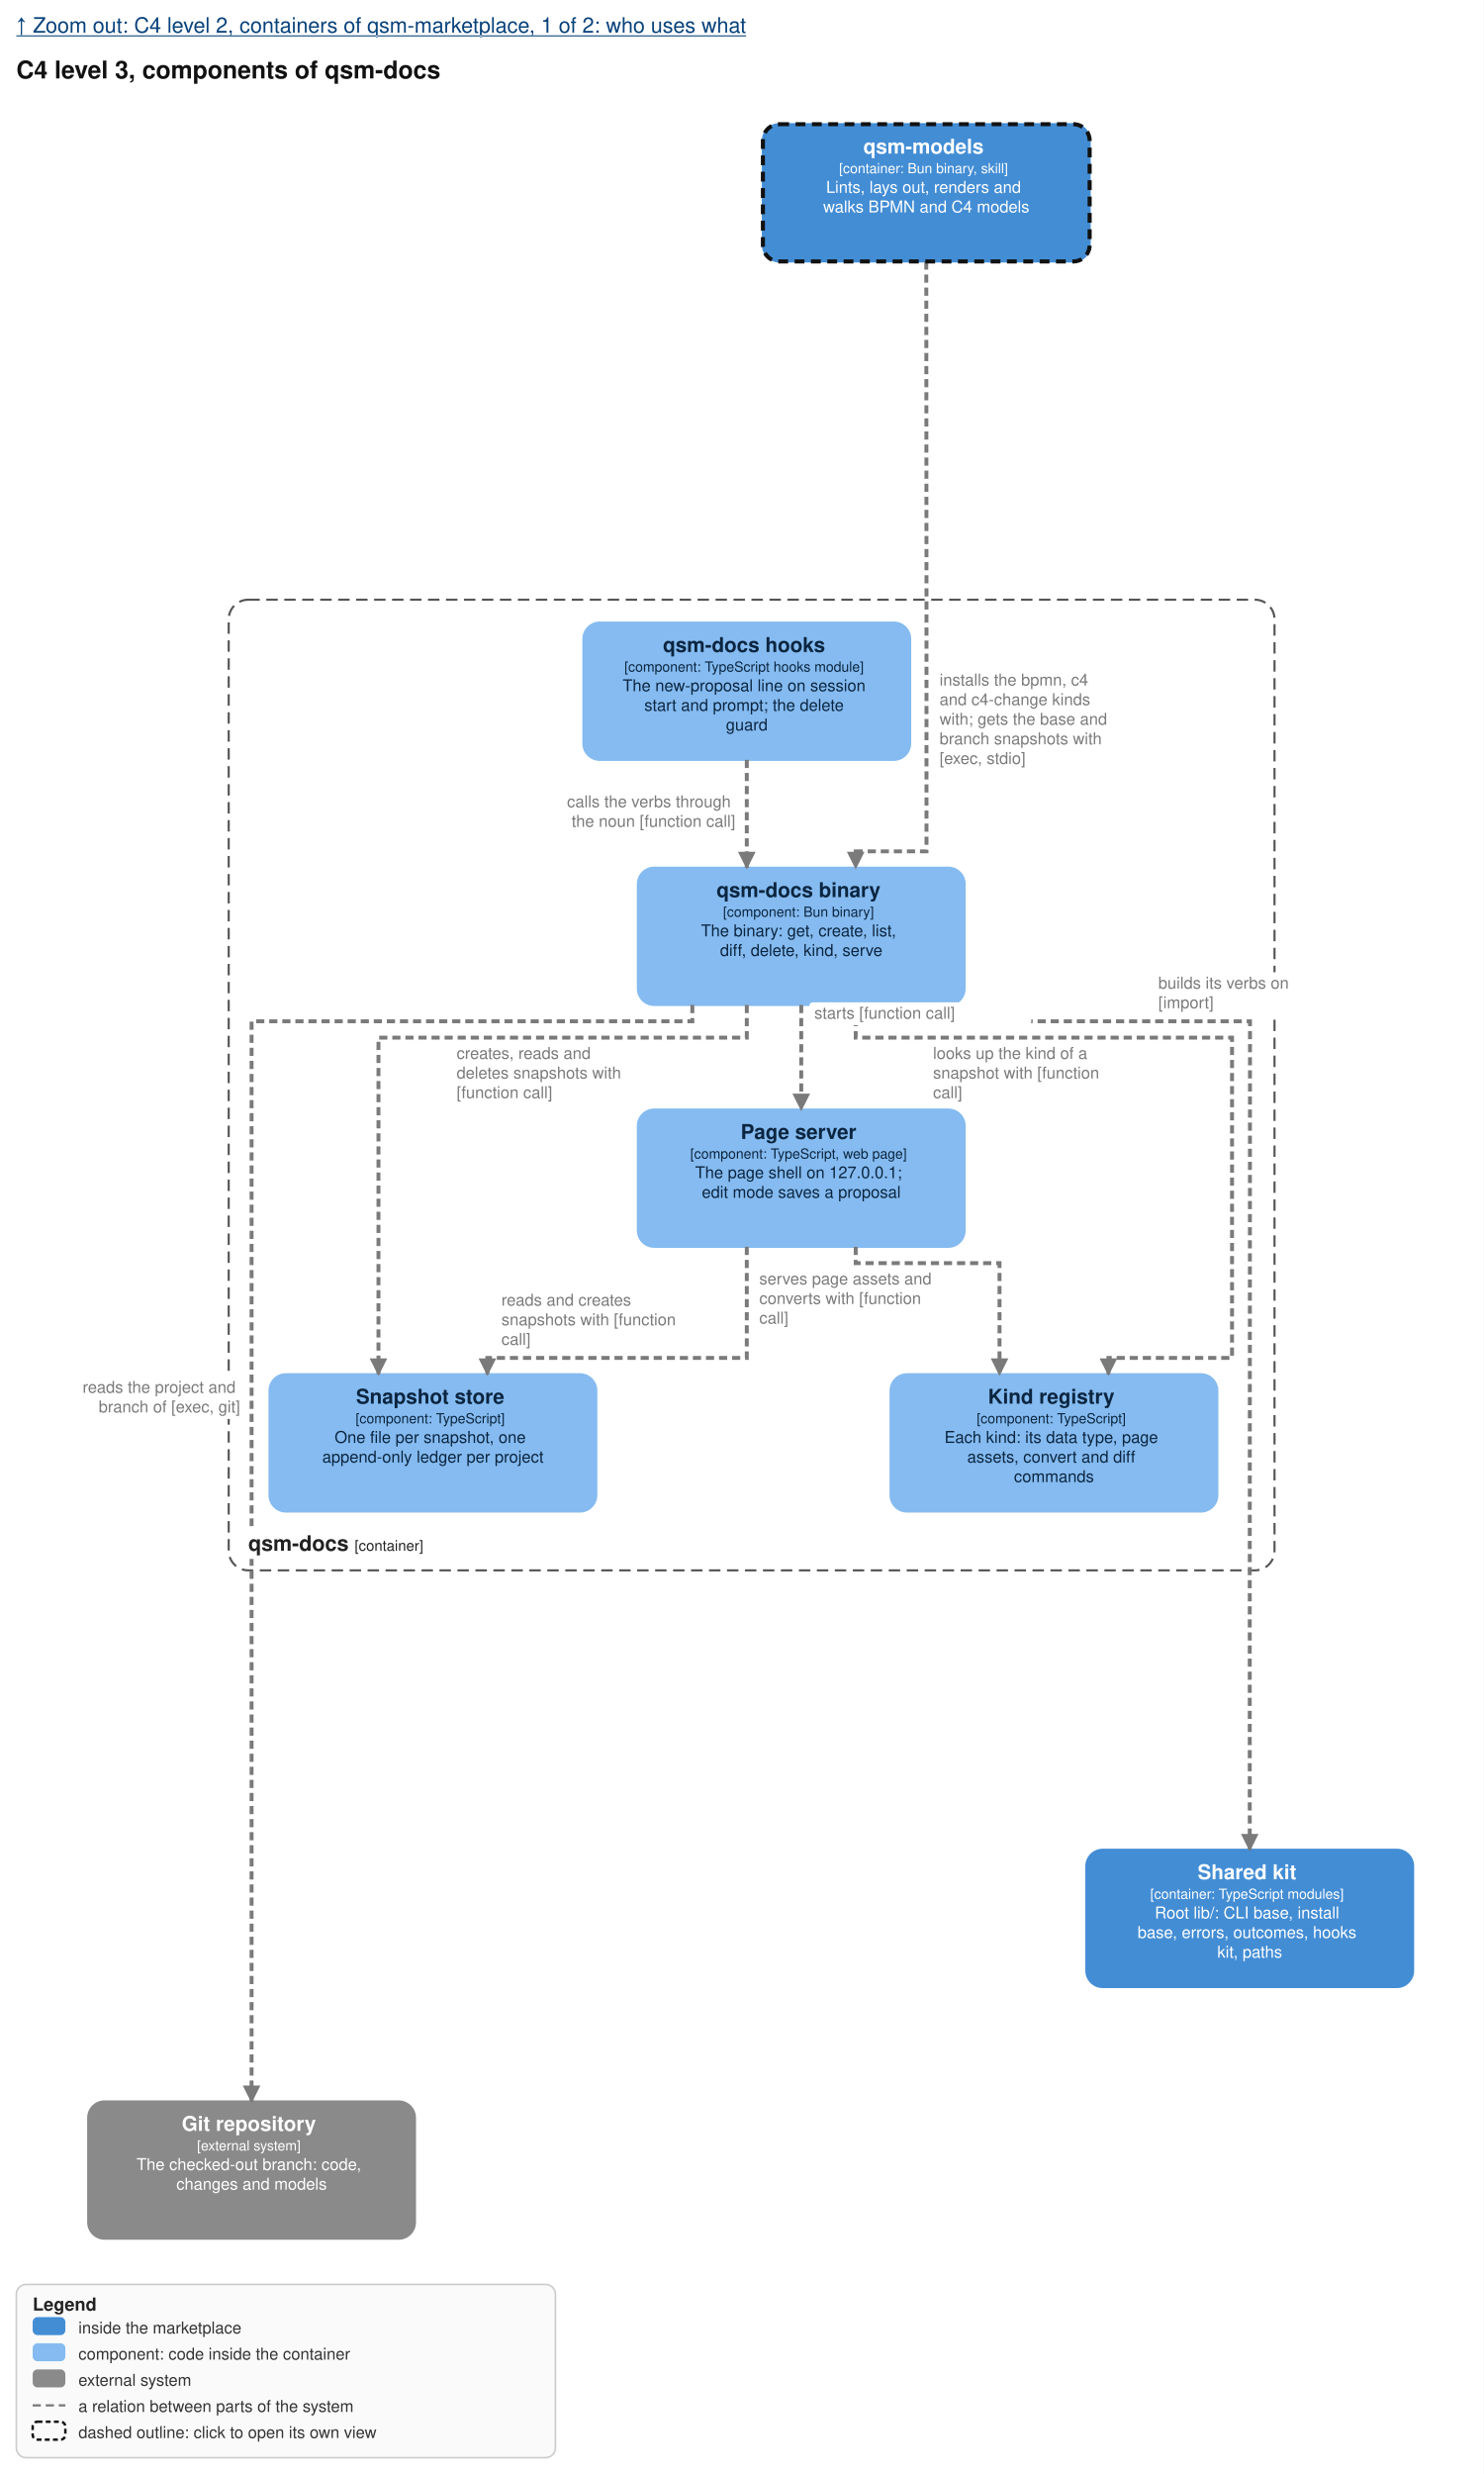
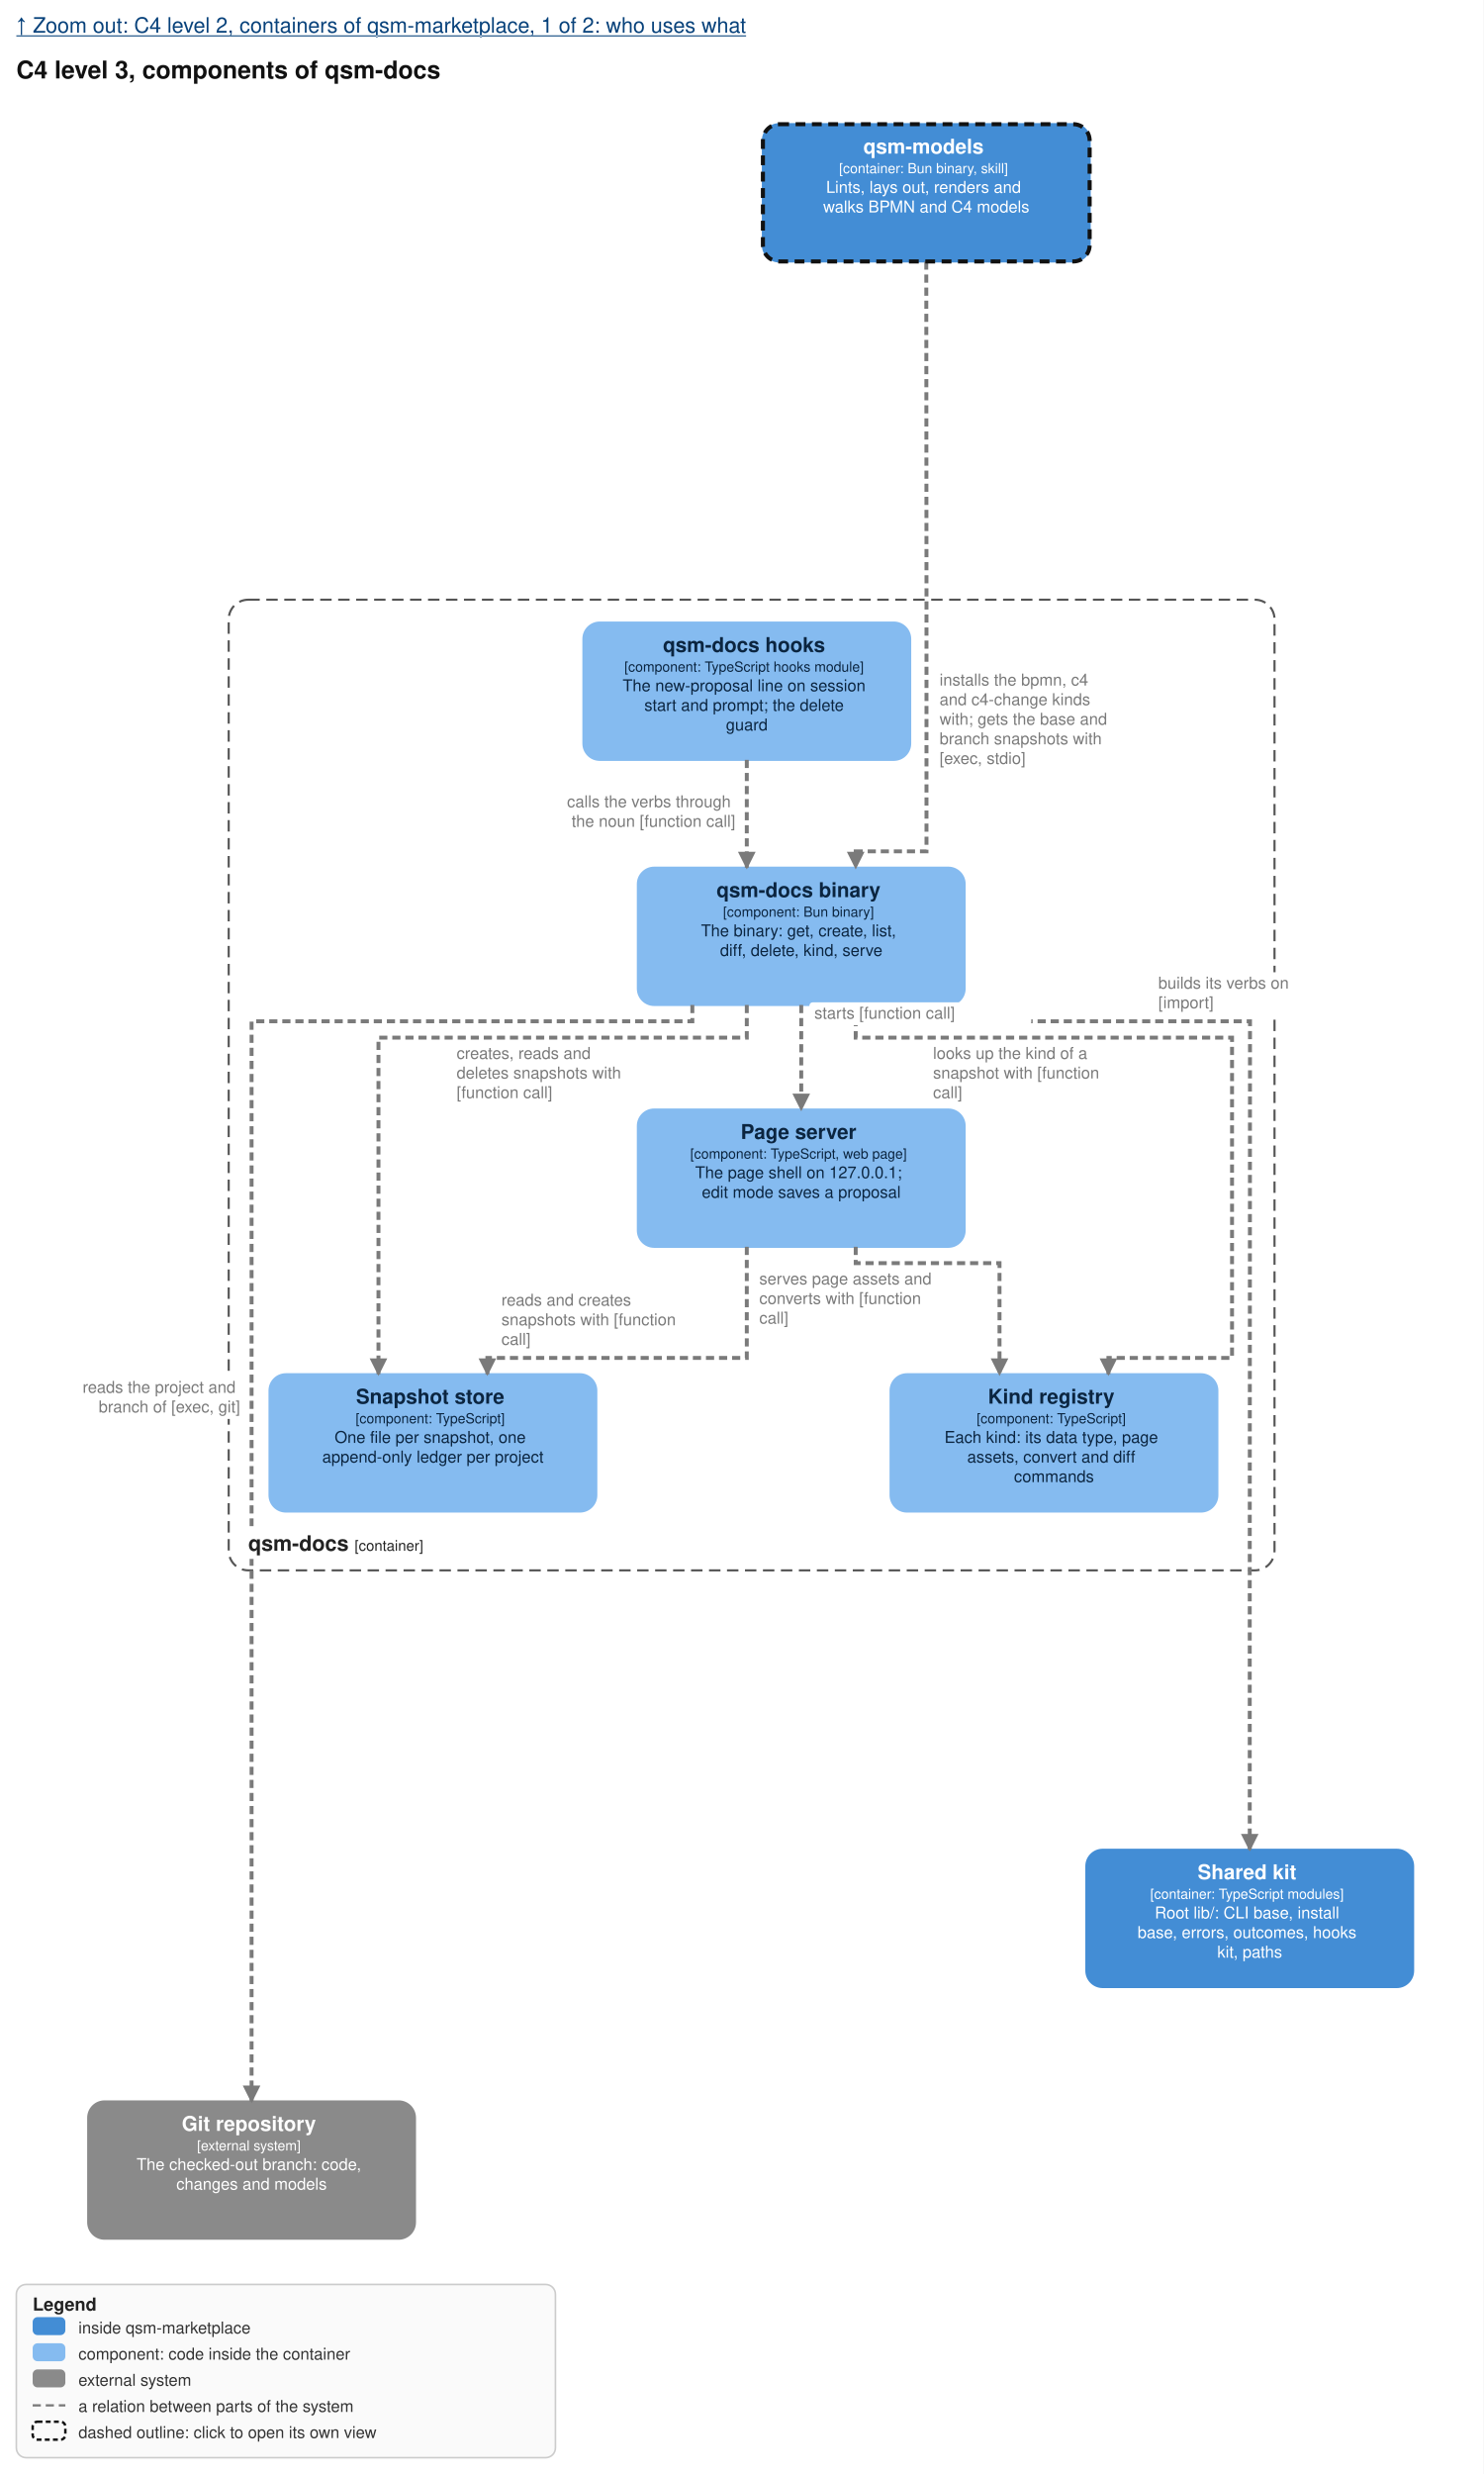
<svg xmlns="http://www.w3.org/2000/svg" content="&lt;mxfile host=&quot;qsm-models&quot;&gt;&lt;diagram name=&quot;components-docs&quot; id=&quot;components-docs&quot;&gt;&lt;mxGraphModel grid=&quot;1&quot; gridSize=&quot;10&quot; page=&quot;0&quot;&gt;&lt;root&gt;&lt;mxCell id=&quot;0&quot;/&gt;&lt;mxCell id=&quot;1&quot; parent=&quot;0&quot;/&gt;&lt;object id=&quot;c2&quot; label=&quot;&amp;lt;b&amp;gt;%c4Name%&amp;lt;/b&amp;gt;&amp;lt;div&amp;gt;[%c4Application%]&amp;lt;/div&amp;gt;&quot; placeholders=&quot;1&quot; c4Type=&quot;ContainerScopeBoundary&quot; c4Name=&quot;qsm-docs&quot; c4Application=&quot;Container&quot; c4Id=&quot;mp.docs&quot;&gt;&lt;mxCell style=&quot;rounded=1;fontSize=11;whiteSpace=wrap;html=1;dashed=1;arcSize=4;fillColor=none;strokeColor=#555555;fontColor=#222222;align=left;verticalAlign=bottom;spacing=10;dashPattern=8 4;metaEdit=1;connectable=0;&quot; vertex=&quot;1&quot; parent=&quot;1&quot;&gt;&lt;mxGeometry x=&quot;130&quot; y=&quot;303&quot; width=&quot;640.167&quot; height=&quot;594&quot; as=&quot;geometry&quot;/&gt;&lt;/mxCell&gt;&lt;/object&gt;&lt;object id=&quot;c3&quot; label=&quot;&amp;lt;b&amp;gt;%c4Name%&amp;lt;/b&amp;gt;&amp;lt;div&amp;gt;[%c4Type%%c4TechnologySep%%c4Technology%]&amp;lt;/div&amp;gt;&amp;lt;div style=&amp;quot;font-size:11px&amp;quot;&amp;gt;%c4Description%&amp;lt;/div&amp;gt;&quot; placeholders=&quot;1&quot; c4Type=&quot;Component&quot; c4Name=&quot;qsm-docs binary&quot; c4Technology=&quot;Bun binary&quot; c4TechnologySep=&quot;: &quot; c4Description=&quot;The binary: get, create, list, diff, delete, kind, serve&quot; c4Id=&quot;mp.docs.tool&quot; c4Tags=&quot;&quot; c4Path=&quot;plugins/qsm-docs/scripts&quot;&gt;&lt;mxCell style=&quot;rounded=1;whiteSpace=wrap;html=1;arcSize=10;fillColor=#85bbf0;strokeColor=#85bbf0;fontColor=#0b2540;metaEdit=1;resizable=1;&quot; vertex=&quot;1&quot; parent=&quot;1&quot;&gt;&lt;mxGeometry x=&quot;380.467&quot; y=&quot;467&quot; width=&quot;200&quot; height=&quot;84&quot; as=&quot;geometry&quot;/&gt;&lt;/mxCell&gt;&lt;/object&gt;&lt;object id=&quot;c4&quot; label=&quot;&amp;lt;b&amp;gt;%c4Name%&amp;lt;/b&amp;gt;&amp;lt;div&amp;gt;[%c4Type%%c4TechnologySep%%c4Technology%]&amp;lt;/div&amp;gt;&amp;lt;div style=&amp;quot;font-size:11px&amp;quot;&amp;gt;%c4Description%&amp;lt;/div&amp;gt;&quot; placeholders=&quot;1&quot; c4Type=&quot;Component&quot; c4Name=&quot;Snapshot store&quot; c4Technology=&quot;TypeScript&quot; c4TechnologySep=&quot;: &quot; c4Description=&quot;One file per snapshot, one append-only ledger per project&quot; c4Id=&quot;mp.docs.store&quot; c4Tags=&quot;&quot; c4Path=&quot;plugins/qsm-docs/lib/store&quot;&gt;&lt;mxCell style=&quot;rounded=1;whiteSpace=wrap;html=1;arcSize=10;fillColor=#85bbf0;strokeColor=#85bbf0;fontColor=#0b2540;metaEdit=1;resizable=1;&quot; vertex=&quot;1&quot; parent=&quot;1&quot;&gt;&lt;mxGeometry x=&quot;155&quot; y=&quot;777&quot; width=&quot;200&quot; height=&quot;84&quot; as=&quot;geometry&quot;/&gt;&lt;/mxCell&gt;&lt;/object&gt;&lt;object id=&quot;c5&quot; label=&quot;&amp;lt;b&amp;gt;%c4Name%&amp;lt;/b&amp;gt;&amp;lt;div&amp;gt;[%c4Type%%c4TechnologySep%%c4Technology%]&amp;lt;/div&amp;gt;&amp;lt;div style=&amp;quot;font-size:11px&amp;quot;&amp;gt;%c4Description%&amp;lt;/div&amp;gt;&quot; placeholders=&quot;1&quot; c4Type=&quot;Component&quot; c4Name=&quot;Kind registry&quot; c4Technology=&quot;TypeScript&quot; c4TechnologySep=&quot;: &quot; c4Description=&quot;Each kind: its data type, page assets, convert and diff commands&quot; c4Id=&quot;mp.docs.kinds&quot; c4Tags=&quot;&quot; c4Path=&quot;plugins/qsm-docs/lib/kinds&quot;&gt;&lt;mxCell style=&quot;rounded=1;whiteSpace=wrap;html=1;arcSize=10;fillColor=#85bbf0;strokeColor=#85bbf0;fontColor=#0b2540;metaEdit=1;resizable=1;&quot; vertex=&quot;1&quot; parent=&quot;1&quot;&gt;&lt;mxGeometry x=&quot;535.167&quot; y=&quot;777&quot; width=&quot;200&quot; height=&quot;84&quot; as=&quot;geometry&quot;/&gt;&lt;/mxCell&gt;&lt;/object&gt;&lt;object id=&quot;c6&quot; label=&quot;&amp;lt;b&amp;gt;%c4Name%&amp;lt;/b&amp;gt;&amp;lt;div&amp;gt;[%c4Type%%c4TechnologySep%%c4Technology%]&amp;lt;/div&amp;gt;&amp;lt;div style=&amp;quot;font-size:11px&amp;quot;&amp;gt;%c4Description%&amp;lt;/div&amp;gt;&quot; placeholders=&quot;1&quot; c4Type=&quot;Component&quot; c4Name=&quot;Page server&quot; c4Technology=&quot;TypeScript, web page&quot; c4TechnologySep=&quot;: &quot; c4Description=&quot;The page shell on 127.0.0.1; edit mode saves a proposal&quot; c4Id=&quot;mp.docs.server&quot; c4Tags=&quot;&quot; c4Path=&quot;plugins/qsm-docs/lib/serve&quot;&gt;&lt;mxCell style=&quot;rounded=1;whiteSpace=wrap;html=1;arcSize=10;fillColor=#85bbf0;strokeColor=#85bbf0;fontColor=#0b2540;metaEdit=1;resizable=1;&quot; vertex=&quot;1&quot; parent=&quot;1&quot;&gt;&lt;mxGeometry x=&quot;380.467&quot; y=&quot;615&quot; width=&quot;200&quot; height=&quot;84&quot; as=&quot;geometry&quot;/&gt;&lt;/mxCell&gt;&lt;/object&gt;&lt;object id=&quot;c7&quot; label=&quot;&amp;lt;b&amp;gt;%c4Name%&amp;lt;/b&amp;gt;&amp;lt;div&amp;gt;[%c4Type%%c4TechnologySep%%c4Technology%]&amp;lt;/div&amp;gt;&amp;lt;div style=&amp;quot;font-size:11px&amp;quot;&amp;gt;%c4Description%&amp;lt;/div&amp;gt;&quot; placeholders=&quot;1&quot; c4Type=&quot;Component&quot; c4Name=&quot;qsm-docs hooks&quot; c4Technology=&quot;TypeScript hooks module&quot; c4TechnologySep=&quot;: &quot; c4Description=&quot;The new-proposal line on session start and prompt; the delete guard&quot; c4Id=&quot;mp.docs.hooks&quot; c4Tags=&quot;&quot; c4Path=&quot;plugins/qsm-docs/hooks&quot;&gt;&lt;mxCell style=&quot;rounded=1;whiteSpace=wrap;html=1;arcSize=10;fillColor=#85bbf0;strokeColor=#85bbf0;fontColor=#0b2540;metaEdit=1;resizable=1;&quot; vertex=&quot;1&quot; parent=&quot;1&quot;&gt;&lt;mxGeometry x=&quot;347.133&quot; y=&quot;317&quot; width=&quot;200&quot; height=&quot;84&quot; as=&quot;geometry&quot;/&gt;&lt;/mxCell&gt;&lt;/object&gt;&lt;object id=&quot;c8&quot; label=&quot;&amp;lt;b&amp;gt;%c4Name%&amp;lt;/b&amp;gt;&amp;lt;div&amp;gt;[%c4Type%%c4TechnologySep%%c4Technology%]&amp;lt;/div&amp;gt;&amp;lt;div style=&amp;quot;font-size:11px&amp;quot;&amp;gt;%c4Description%&amp;lt;/div&amp;gt;&quot; placeholders=&quot;1&quot; c4Type=&quot;Container&quot; c4Name=&quot;qsm-models&quot; c4Technology=&quot;Bun binary, skill&quot; c4TechnologySep=&quot;: &quot; c4Description=&quot;Lints, lays out, renders and walks BPMN and C4 models&quot; c4Id=&quot;mp.models&quot; c4Tags=&quot;&quot; c4Path=&quot;plugins/qsm-models&quot; c4Group=&quot;Features&quot;&gt;&lt;mxCell style=&quot;rounded=1;whiteSpace=wrap;html=1;arcSize=10;fillColor=#438dd5;strokeColor=#438dd5;fontColor=#ffffff;metaEdit=1;resizable=1;&quot; vertex=&quot;1&quot; parent=&quot;1&quot;&gt;&lt;mxGeometry x=&quot;457&quot; y=&quot;12&quot; width=&quot;200&quot; height=&quot;84&quot; as=&quot;geometry&quot;/&gt;&lt;/mxCell&gt;&lt;/object&gt;&lt;object id=&quot;c9&quot; label=&quot;&amp;lt;b&amp;gt;%c4Name%&amp;lt;/b&amp;gt;&amp;lt;div&amp;gt;[%c4Type%%c4TechnologySep%%c4Technology%]&amp;lt;/div&amp;gt;&amp;lt;div style=&amp;quot;font-size:11px&amp;quot;&amp;gt;%c4Description%&amp;lt;/div&amp;gt;&quot; placeholders=&quot;1&quot; c4Type=&quot;Software System&quot; c4Name=&quot;Git repository&quot; c4Technology=&quot;&quot; c4TechnologySep=&quot;&quot; c4Description=&quot;The checked-out branch: code, changes and models&quot; c4Id=&quot;repo&quot; c4Tags=&quot;external&quot;&gt;&lt;mxCell style=&quot;rounded=1;whiteSpace=wrap;html=1;arcSize=10;fillColor=#8a8a8a;strokeColor=#8a8a8a;fontColor=#ffffff;metaEdit=1;resizable=1;&quot; vertex=&quot;1&quot; parent=&quot;1&quot;&gt;&lt;mxGeometry x=&quot;44&quot; y=&quot;1222&quot; width=&quot;200&quot; height=&quot;84&quot; as=&quot;geometry&quot;/&gt;&lt;/mxCell&gt;&lt;/object&gt;&lt;object id=&quot;c10&quot; label=&quot;&amp;lt;b&amp;gt;%c4Name%&amp;lt;/b&amp;gt;&amp;lt;div&amp;gt;[%c4Type%%c4TechnologySep%%c4Technology%]&amp;lt;/div&amp;gt;&amp;lt;div style=&amp;quot;font-size:11px&amp;quot;&amp;gt;%c4Description%&amp;lt;/div&amp;gt;&quot; placeholders=&quot;1&quot; c4Type=&quot;Container&quot; c4Name=&quot;Shared kit&quot; c4Technology=&quot;TypeScript modules&quot; c4TechnologySep=&quot;: &quot; c4Description=&quot;Root lib/: CLI base, install base, errors, outcomes, hooks kit, paths&quot; c4Id=&quot;mp.lib&quot; c4Tags=&quot;shared&quot; c4Path=&quot;lib&quot; c4Group=&quot;Core&quot;&gt;&lt;mxCell style=&quot;rounded=1;whiteSpace=wrap;html=1;arcSize=10;fillColor=#438dd5;strokeColor=#438dd5;fontColor=#ffffff;metaEdit=1;resizable=1;&quot; vertex=&quot;1&quot; parent=&quot;1&quot;&gt;&lt;mxGeometry x=&quot;655&quot; y=&quot;1068&quot; width=&quot;200&quot; height=&quot;84&quot; as=&quot;geometry&quot;/&gt;&lt;/mxCell&gt;&lt;/object&gt;&lt;object id=&quot;c11&quot; label=&quot;%c4Description%&quot; placeholders=&quot;1&quot; c4Type=&quot;Relationship&quot; c4Description=&quot;installs the bpmn, c4 and c4-change kinds with; gets the base and branch snapshots with [exec, stdio]&quot;&gt;&lt;mxCell style=&quot;edgeStyle=orthogonalEdgeStyle;rounded=1;endArrow=blockThin;endFill=1;html=1;fontSize=10;strokeColor=#7a7a7a;fontColor=#7a7a7a;strokeWidth=2.4;dashed=1;metaEdit=1;&quot; edge=&quot;1&quot; parent=&quot;1&quot; source=&quot;c8&quot; target=&quot;c3&quot;&gt;&lt;mxGeometry relative=&quot;1&quot; as=&quot;geometry&quot;&gt;&lt;Array as=&quot;points&quot;&gt;&lt;mxPoint x=&quot;557.133&quot; y=&quot;298&quot;/&gt;&lt;mxPoint x=&quot;557.133&quot; y=&quot;457&quot;/&gt;&lt;mxPoint x=&quot;513.8&quot; y=&quot;457&quot;/&gt;&lt;/Array&gt;&lt;/mxGeometry&gt;&lt;/mxCell&gt;&lt;/object&gt;&lt;object id=&quot;c12&quot; label=&quot;%c4Description%&quot; placeholders=&quot;1&quot; c4Type=&quot;Relationship&quot; c4Description=&quot;reads the project and branch of [exec, git]&quot;&gt;&lt;mxCell style=&quot;edgeStyle=orthogonalEdgeStyle;rounded=1;endArrow=blockThin;endFill=1;html=1;fontSize=10;strokeColor=#7a7a7a;fontColor=#7a7a7a;strokeWidth=2.4;dashed=1;metaEdit=1;&quot; edge=&quot;1&quot; parent=&quot;1&quot; source=&quot;c3&quot; target=&quot;c9&quot;&gt;&lt;mxGeometry relative=&quot;1&quot; as=&quot;geometry&quot;&gt;&lt;Array as=&quot;points&quot;&gt;&lt;mxPoint x=&quot;413.8&quot; y=&quot;561&quot;/&gt;&lt;mxPoint x=&quot;144&quot; y=&quot;561&quot;/&gt;&lt;/Array&gt;&lt;/mxGeometry&gt;&lt;/mxCell&gt;&lt;/object&gt;&lt;object id=&quot;c13&quot; label=&quot;%c4Description%&quot; placeholders=&quot;1&quot; c4Type=&quot;Relationship&quot; c4Description=&quot;creates, reads and deletes snapshots with [function call]&quot;&gt;&lt;mxCell style=&quot;edgeStyle=orthogonalEdgeStyle;rounded=1;endArrow=blockThin;endFill=1;html=1;fontSize=10;strokeColor=#7a7a7a;fontColor=#7a7a7a;strokeWidth=2.4;dashed=1;metaEdit=1;&quot; edge=&quot;1&quot; parent=&quot;1&quot; source=&quot;c3&quot; target=&quot;c4&quot;&gt;&lt;mxGeometry relative=&quot;1&quot; as=&quot;geometry&quot;&gt;&lt;Array as=&quot;points&quot;&gt;&lt;mxPoint x=&quot;447.133&quot; y=&quot;571&quot;/&gt;&lt;mxPoint x=&quot;221.667&quot; y=&quot;571&quot;/&gt;&lt;/Array&gt;&lt;/mxGeometry&gt;&lt;/mxCell&gt;&lt;/object&gt;&lt;object id=&quot;c14&quot; label=&quot;%c4Description%&quot; placeholders=&quot;1&quot; c4Type=&quot;Relationship&quot; c4Description=&quot;looks up the kind of a snapshot with [function call]&quot;&gt;&lt;mxCell style=&quot;edgeStyle=orthogonalEdgeStyle;rounded=1;endArrow=blockThin;endFill=1;html=1;fontSize=10;strokeColor=#7a7a7a;fontColor=#7a7a7a;strokeWidth=2.4;dashed=1;metaEdit=1;&quot; edge=&quot;1&quot; parent=&quot;1&quot; source=&quot;c3&quot; target=&quot;c5&quot;&gt;&lt;mxGeometry relative=&quot;1&quot; as=&quot;geometry&quot;&gt;&lt;Array as=&quot;points&quot;&gt;&lt;mxPoint x=&quot;513.8&quot; y=&quot;571&quot;/&gt;&lt;mxPoint x=&quot;744.167&quot; y=&quot;571&quot;/&gt;&lt;mxPoint x=&quot;744.167&quot; y=&quot;767&quot;/&gt;&lt;mxPoint x=&quot;668.5&quot; y=&quot;767&quot;/&gt;&lt;/Array&gt;&lt;/mxGeometry&gt;&lt;/mxCell&gt;&lt;/object&gt;&lt;object id=&quot;c15&quot; label=&quot;%c4Description%&quot; placeholders=&quot;1&quot; c4Type=&quot;Relationship&quot; c4Description=&quot;starts [function call]&quot;&gt;&lt;mxCell style=&quot;edgeStyle=orthogonalEdgeStyle;rounded=1;endArrow=blockThin;endFill=1;html=1;fontSize=10;strokeColor=#7a7a7a;fontColor=#7a7a7a;strokeWidth=2.4;dashed=1;metaEdit=1;&quot; edge=&quot;1&quot; parent=&quot;1&quot; source=&quot;c3&quot; target=&quot;c6&quot;&gt;&lt;mxGeometry relative=&quot;1&quot; as=&quot;geometry&quot;&gt;&lt;Array as=&quot;points&quot;&gt;&lt;/Array&gt;&lt;/mxGeometry&gt;&lt;/mxCell&gt;&lt;/object&gt;&lt;object id=&quot;c16&quot; label=&quot;%c4Description%&quot; placeholders=&quot;1&quot; c4Type=&quot;Relationship&quot; c4Description=&quot;builds its verbs on [import]&quot;&gt;&lt;mxCell style=&quot;edgeStyle=orthogonalEdgeStyle;rounded=1;endArrow=blockThin;endFill=1;html=1;fontSize=10;strokeColor=#7a7a7a;fontColor=#7a7a7a;strokeWidth=2.4;dashed=1;metaEdit=1;&quot; edge=&quot;1&quot; parent=&quot;1&quot; source=&quot;c3&quot; target=&quot;c10&quot;&gt;&lt;mxGeometry relative=&quot;1&quot; as=&quot;geometry&quot;&gt;&lt;Array as=&quot;points&quot;&gt;&lt;mxPoint x=&quot;547.133&quot; y=&quot;561&quot;/&gt;&lt;mxPoint x=&quot;755.167&quot; y=&quot;561&quot;/&gt;&lt;mxPoint x=&quot;755&quot; y=&quot;902&quot;/&gt;&lt;/Array&gt;&lt;/mxGeometry&gt;&lt;/mxCell&gt;&lt;/object&gt;&lt;object id=&quot;c17&quot; label=&quot;%c4Description%&quot; placeholders=&quot;1&quot; c4Type=&quot;Relationship&quot; c4Description=&quot;reads and creates snapshots with [function call]&quot;&gt;&lt;mxCell style=&quot;edgeStyle=orthogonalEdgeStyle;rounded=1;endArrow=blockThin;endFill=1;html=1;fontSize=10;strokeColor=#7a7a7a;fontColor=#7a7a7a;strokeWidth=2.4;dashed=1;metaEdit=1;&quot; edge=&quot;1&quot; parent=&quot;1&quot; source=&quot;c6&quot; target=&quot;c4&quot;&gt;&lt;mxGeometry relative=&quot;1&quot; as=&quot;geometry&quot;&gt;&lt;Array as=&quot;points&quot;&gt;&lt;mxPoint x=&quot;447.133&quot; y=&quot;767&quot;/&gt;&lt;mxPoint x=&quot;288.333&quot; y=&quot;767&quot;/&gt;&lt;/Array&gt;&lt;/mxGeometry&gt;&lt;/mxCell&gt;&lt;/object&gt;&lt;object id=&quot;c18&quot; label=&quot;%c4Description%&quot; placeholders=&quot;1&quot; c4Type=&quot;Relationship&quot; c4Description=&quot;serves page assets and converts with [function call]&quot;&gt;&lt;mxCell style=&quot;edgeStyle=orthogonalEdgeStyle;rounded=1;endArrow=blockThin;endFill=1;html=1;fontSize=10;strokeColor=#7a7a7a;fontColor=#7a7a7a;strokeWidth=2.4;dashed=1;metaEdit=1;&quot; edge=&quot;1&quot; parent=&quot;1&quot; source=&quot;c6&quot; target=&quot;c5&quot;&gt;&lt;mxGeometry relative=&quot;1&quot; as=&quot;geometry&quot;&gt;&lt;Array as=&quot;points&quot;&gt;&lt;mxPoint x=&quot;513.8&quot; y=&quot;709&quot;/&gt;&lt;mxPoint x=&quot;601.833&quot; y=&quot;709&quot;/&gt;&lt;/Array&gt;&lt;/mxGeometry&gt;&lt;/mxCell&gt;&lt;/object&gt;&lt;object id=&quot;c19&quot; label=&quot;%c4Description%&quot; placeholders=&quot;1&quot; c4Type=&quot;Relationship&quot; c4Description=&quot;calls the verbs through the noun [function call]&quot;&gt;&lt;mxCell style=&quot;edgeStyle=orthogonalEdgeStyle;rounded=1;endArrow=blockThin;endFill=1;html=1;fontSize=10;strokeColor=#7a7a7a;fontColor=#7a7a7a;strokeWidth=2.4;dashed=1;metaEdit=1;&quot; edge=&quot;1&quot; parent=&quot;1&quot; source=&quot;c7&quot; target=&quot;c3&quot;&gt;&lt;mxGeometry relative=&quot;1&quot; as=&quot;geometry&quot;&gt;&lt;Array as=&quot;points&quot;&gt;&lt;/Array&gt;&lt;/mxGeometry&gt;&lt;/mxCell&gt;&lt;/object&gt;&lt;/root&gt;&lt;/mxGraphModel&gt;&lt;/diagram&gt;&lt;/mxfile&gt;" width="908.1" height="1514" viewBox="-10 -64 908.1 1514" font-family="Helvetica, Arial, sans-serif">
  <defs>
    <marker id="a08427b" viewBox="0 0 10 10" refX="9" refY="5" markerWidth="4.5" markerHeight="4.5" orient="auto">
      <path d="M0,0L10,5L0,10z" fill="#08427b" />
    </marker>
    <marker id="a6b4fbb" viewBox="0 0 10 10" refX="9" refY="5" markerWidth="4.5" markerHeight="4.5" orient="auto">
      <path d="M0,0L10,5L0,10z" fill="#6b4fbb" />
    </marker>
    <marker id="ac2410c" viewBox="0 0 10 10" refX="9" refY="5" markerWidth="4.5" markerHeight="4.5" orient="auto">
      <path d="M0,0L10,5L0,10z" fill="#c2410c" />
    </marker>
    <marker id="a15803d" viewBox="0 0 10 10" refX="9" refY="5" markerWidth="4.5" markerHeight="4.5" orient="auto">
      <path d="M0,0L10,5L0,10z" fill="#15803d" />
    </marker>
    <marker id="a0f766e" viewBox="0 0 10 10" refX="9" refY="5" markerWidth="4.5" markerHeight="4.5" orient="auto">
      <path d="M0,0L10,5L0,10z" fill="#0f766e" />
    </marker>
    <marker id="ab91c1c" viewBox="0 0 10 10" refX="9" refY="5" markerWidth="4.5" markerHeight="4.5" orient="auto">
      <path d="M0,0L10,5L0,10z" fill="#b91c1c" />
    </marker>
    <marker id="a7a7a7a" viewBox="0 0 10 10" refX="9" refY="5" markerWidth="4.5" markerHeight="4.5" orient="auto">
      <path d="M0,0L10,5L0,10z" fill="#7a7a7a" />
    </marker>
  </defs>
  <rect x="-10" y="-64" width="908.1" height="1514" fill="#ffffff" />
  <text x="0" y="-16" font-size="15" font-weight="bold" fill="#111111">C4 level 3, components of qsm-docs</text>
  <rect x="130" y="303" width="640.167" height="594" rx="12" fill="none" stroke="#555555" stroke-width="1.3" stroke-dasharray="7 4" />
  <rect x="380.467" y="467" width="200" height="84" rx="10" fill="#85bbf0" stroke="#85bbf0" stroke-width="1.3" />
  <text x="480.467" y="485" text-anchor="middle" fill="#0b2540">
    <tspan font-size="12.5" font-weight="bold">qsm-docs binary</tspan>
    <tspan x="480.467" dy="12" font-size="8.5">[component: Bun binary]</tspan>
    <tspan x="480.467" dy="12" font-size="10">The binary: get, create, list,</tspan>
    <tspan x="480.467" dy="12" font-size="10">diff, delete, kind, serve</tspan>
  </text>
  <rect x="155" y="777" width="200" height="84" rx="10" fill="#85bbf0" stroke="#85bbf0" stroke-width="1.3" />
  <text x="255" y="795" text-anchor="middle" fill="#0b2540">
    <tspan font-size="12.5" font-weight="bold">Snapshot store</tspan>
    <tspan x="255" dy="12" font-size="8.5">[component: TypeScript]</tspan>
    <tspan x="255" dy="12" font-size="10">One file per snapshot, one</tspan>
    <tspan x="255" dy="12" font-size="10">append-only ledger per project</tspan>
  </text>
  <rect x="535.167" y="777" width="200" height="84" rx="10" fill="#85bbf0" stroke="#85bbf0" stroke-width="1.3" />
  <text x="635.167" y="795" text-anchor="middle" fill="#0b2540">
    <tspan font-size="12.5" font-weight="bold">Kind registry</tspan>
    <tspan x="635.167" dy="12" font-size="8.5">[component: TypeScript]</tspan>
    <tspan x="635.167" dy="12" font-size="10">Each kind: its data type, page</tspan>
    <tspan x="635.167" dy="12" font-size="10">assets, convert and diff</tspan>
    <tspan x="635.167" dy="12" font-size="10">commands</tspan>
  </text>
  <rect x="380.467" y="615" width="200" height="84" rx="10" fill="#85bbf0" stroke="#85bbf0" stroke-width="1.3" />
  <text x="480.467" y="633" text-anchor="middle" fill="#0b2540">
    <tspan font-size="12.5" font-weight="bold">Page server</tspan>
    <tspan x="480.467" dy="12" font-size="8.5">[component: TypeScript, web page]</tspan>
    <tspan x="480.467" dy="12" font-size="10">The page shell on 127.0.0.1;</tspan>
    <tspan x="480.467" dy="12" font-size="10">edit mode saves a proposal</tspan>
  </text>
  <rect x="347.133" y="317" width="200" height="84" rx="10" fill="#85bbf0" stroke="#85bbf0" stroke-width="1.3" />
  <text x="447.133" y="335" text-anchor="middle" fill="#0b2540">
    <tspan font-size="12.5" font-weight="bold">qsm-docs hooks</tspan>
    <tspan x="447.133" dy="12" font-size="8.5">[component: TypeScript hooks module]</tspan>
    <tspan x="447.133" dy="12" font-size="10">The new-proposal line on session</tspan>
    <tspan x="447.133" dy="12" font-size="10">start and prompt; the delete</tspan>
    <tspan x="447.133" dy="12" font-size="10">guard</tspan>
  </text>
  <rect x="457" y="12" width="200" height="84" rx="10" fill="#438dd5" stroke="#438dd5" stroke-width="1.3" />
  <text x="557" y="30" text-anchor="middle" fill="#ffffff">
    <tspan font-size="12.5" font-weight="bold">qsm-models</tspan>
    <tspan x="557" dy="12" font-size="8.5">[container: Bun binary, skill]</tspan>
    <tspan x="557" dy="12" font-size="10">Lints, lays out, renders and</tspan>
    <tspan x="557" dy="12" font-size="10">walks BPMN and C4 models</tspan>
  </text>
  <rect x="44" y="1222" width="200" height="84" rx="10" fill="#8a8a8a" stroke="#8a8a8a" stroke-width="1.3" />
  <text x="144" y="1240" text-anchor="middle" fill="#ffffff">
    <tspan font-size="12.5" font-weight="bold">Git repository</tspan>
    <tspan x="144" dy="12" font-size="8.5">[external system]</tspan>
    <tspan x="144" dy="12" font-size="10">The checked-out branch: code,</tspan>
    <tspan x="144" dy="12" font-size="10">changes and models</tspan>
  </text>
  <rect x="655" y="1068" width="200" height="84" rx="10" fill="#438dd5" stroke="#438dd5" stroke-width="1.3" />
  <text x="755" y="1086" text-anchor="middle" fill="#ffffff">
    <tspan font-size="12.5" font-weight="bold">Shared kit</tspan>
    <tspan x="755" dy="12" font-size="8.5">[container: TypeScript modules]</tspan>
    <tspan x="755" dy="12" font-size="10">Root lib/: CLI base, install</tspan>
    <tspan x="755" dy="12" font-size="10">base, errors, outcomes, hooks</tspan>
    <tspan x="755" dy="12" font-size="10">kit, paths</tspan>
  </text>
  <polyline points="557,96 557.133,298 557.133,457 513.8,457 513.8,467" fill="none" stroke="#7a7a7a" stroke-width="2.4" stroke-dasharray="5 3" marker-end="url(#a7a7a7a)" />
  <polyline points="413.8,551 413.8,561 144,561 144,1222" fill="none" stroke="#7a7a7a" stroke-width="2.4" stroke-dasharray="5 3" marker-end="url(#a7a7a7a)" />
  <polyline points="447.133,551 447.133,571 221.667,571 221.667,777" fill="none" stroke="#7a7a7a" stroke-width="2.4" stroke-dasharray="5 3" marker-end="url(#a7a7a7a)" />
  <polyline points="513.8,551 513.8,571 744.167,571 744.167,767 668.5,767 668.5,777" fill="none" stroke="#7a7a7a" stroke-width="2.4" stroke-dasharray="5 3" marker-end="url(#a7a7a7a)" />
  <polyline points="480.467,551 480.467,615" fill="none" stroke="#7a7a7a" stroke-width="2.4" stroke-dasharray="5 3" marker-end="url(#a7a7a7a)" />
  <polyline points="547.133,551 547.133,561 755.167,561 755,902 755,1068" fill="none" stroke="#7a7a7a" stroke-width="2.4" stroke-dasharray="5 3" marker-end="url(#a7a7a7a)" />
  <polyline points="447.133,699 447.133,767 288.333,767 288.333,777" fill="none" stroke="#7a7a7a" stroke-width="2.4" stroke-dasharray="5 3" marker-end="url(#a7a7a7a)" />
  <polyline points="513.8,699 513.8,709 601.833,709 601.833,777" fill="none" stroke="#7a7a7a" stroke-width="2.4" stroke-dasharray="5 3" marker-end="url(#a7a7a7a)" />
  <polyline points="447.133,401 447.133,467" fill="none" stroke="#7a7a7a" stroke-width="2.4" stroke-dasharray="5 3" marker-end="url(#a7a7a7a)" />
  <rect x="138" y="870" width="176" height="20" fill="#ffffff" />
  <text x="142" y="885" font-size="13" font-weight="bold" fill="#222222">qsm-docs <tspan font-size="9" font-weight="normal">[container]</tspan>
  </text>
  <rect x="562.133" y="345.5" width="141.7" height="62" rx="2" fill="#ffffff" />
  <text x="565.133" y="355.5" font-size="10" fill="#7a7a7a">
    <tspan x="565.133" dy="0">installs the bpmn, c4</tspan>
    <tspan x="565.133" dy="12">and c4-change kinds</tspan>
    <tspan x="565.133" dy="12">with; gets the base and</tspan>
    <tspan x="565.133" dy="12">branch snapshots with</tspan>
    <tspan x="565.133" dy="12">[exec, stdio]</tspan>
  </text>
  <rect x="9.1" y="778.35" width="129.9" height="26" rx="2" fill="#ffffff" />
  <text x="137" y="788.35" font-size="10" fill="#7a7a7a" text-anchor="end">
    <tspan x="137" dy="0">reads the project and</tspan>
    <tspan x="137" dy="12">branch of [exec, git]</tspan>
  </text>
  <rect x="266.5" y="574" width="135.8" height="38" rx="2" fill="#ffffff" />
  <text x="269.5" y="584" font-size="10" fill="#7a7a7a">
    <tspan x="269.5" dy="0">creates, reads and</tspan>
    <tspan x="269.5" dy="12">deletes snapshots with</tspan>
    <tspan x="269.5" dy="12">[function call]</tspan>
  </text>
  <rect x="558.133" y="574" width="141.7" height="38" rx="2" fill="#ffffff" />
  <text x="561.133" y="584" font-size="10" fill="#7a7a7a">
    <tspan x="561.133" dy="0">looks up the kind of a</tspan>
    <tspan x="561.133" dy="12">snapshot with [function</tspan>
    <tspan x="561.133" dy="12">call]</tspan>
  </text>
  <rect x="485.467" y="549.4" width="135.8" height="14" rx="2" fill="#ffffff" />
  <text x="488.467" y="559.4" font-size="10" fill="#7a7a7a">
    <tspan x="488.467" dy="0">starts [function call]</tspan>
  </text>
  <rect x="696.033" y="531" width="118.1" height="26" rx="2" fill="#ffffff" />
  <text x="699.033" y="541" font-size="10" fill="#7a7a7a">
    <tspan x="699.033" dy="0">builds its verbs on</tspan>
    <tspan x="699.033" dy="12">[import]</tspan>
  </text>
  <rect x="293.933" y="725" width="147.6" height="38" rx="2" fill="#ffffff" />
  <text x="296.933" y="735" font-size="10" fill="#7a7a7a">
    <tspan x="296.933" dy="0">reads and creates</tspan>
    <tspan x="296.933" dy="12">snapshots with [function</tspan>
    <tspan x="296.933" dy="12">call]</tspan>
  </text>
  <rect x="451.753" y="712" width="141.7" height="38" rx="2" fill="#ffffff" />
  <text x="454.753" y="722" font-size="10" fill="#7a7a7a">
    <tspan x="454.753" dy="0">serves page assets and</tspan>
    <tspan x="454.753" dy="12">converts with [function</tspan>
    <tspan x="454.753" dy="12">call]</tspan>
  </text>
  <rect x="294.533" y="420" width="147.6" height="26" rx="2" fill="#ffffff" />
  <text x="440.133" y="430" font-size="10" fill="#7a7a7a" text-anchor="end">
    <tspan x="440.133" dy="0">calls the verbs through</tspan>
    <tspan x="440.133" dy="12">the noun [function call]</tspan>
  </text>
  <rect x="0" y="1334" width="330" height="106" rx="6" fill="#fafafa" stroke="#cccccc" />
  <text x="10" y="1350" font-size="11" font-weight="bold" fill="#222222">Legend</text>
  <rect x="10" y="1354" width="20" height="11" rx="3" fill="#438dd5" />
-   <text x="38" y="1364" font-size="10" fill="#333333">inside the marketplace</text>
+   <text x="38" y="1364" font-size="10" fill="#333333">inside qsm-marketplace</text>
  <rect x="10" y="1370" width="20" height="11" rx="3" fill="#85bbf0" />
  <text x="38" y="1380" font-size="10" fill="#333333">component: code inside the container</text>
  <rect x="10" y="1386" width="20" height="11" rx="3" fill="#8a8a8a" />
  <text x="38" y="1396" font-size="10" fill="#333333">external system</text>
  <line x1="10" y1="1408" x2="30" y2="1408" stroke="#7a7a7a" stroke-width="1.4" stroke-dasharray="5 3" />
  <text x="38" y="1412" font-size="10" fill="#333333">a relation between parts of the system</text>
  <rect x="10" y="1418" width="20" height="11" rx="3" fill="none" stroke="#111111" stroke-width="1.5" stroke-dasharray="3 2" />
  <text x="38" y="1428" font-size="10" fill="#333333">dashed outline: click to open its own view</text>
  <g class="zoom-links">
    <a href="marketplace.components-models-uses.drawio.svg">
      <rect x="457" y="12" width="200" height="84" rx="10" fill="#ffffff" fill-opacity="0" stroke="#111111" stroke-width="2.5" stroke-dasharray="6 4" style="cursor: pointer" />
    </a>
    <a href="marketplace.containers-uses.drawio.svg">
      <text x="0" y="-44" font-size="13" fill="#08427b" text-decoration="underline">↑ Zoom out: C4 level 2, containers of qsm-marketplace, 1 of 2: who uses what</text>
    </a>
  </g>
</svg>
